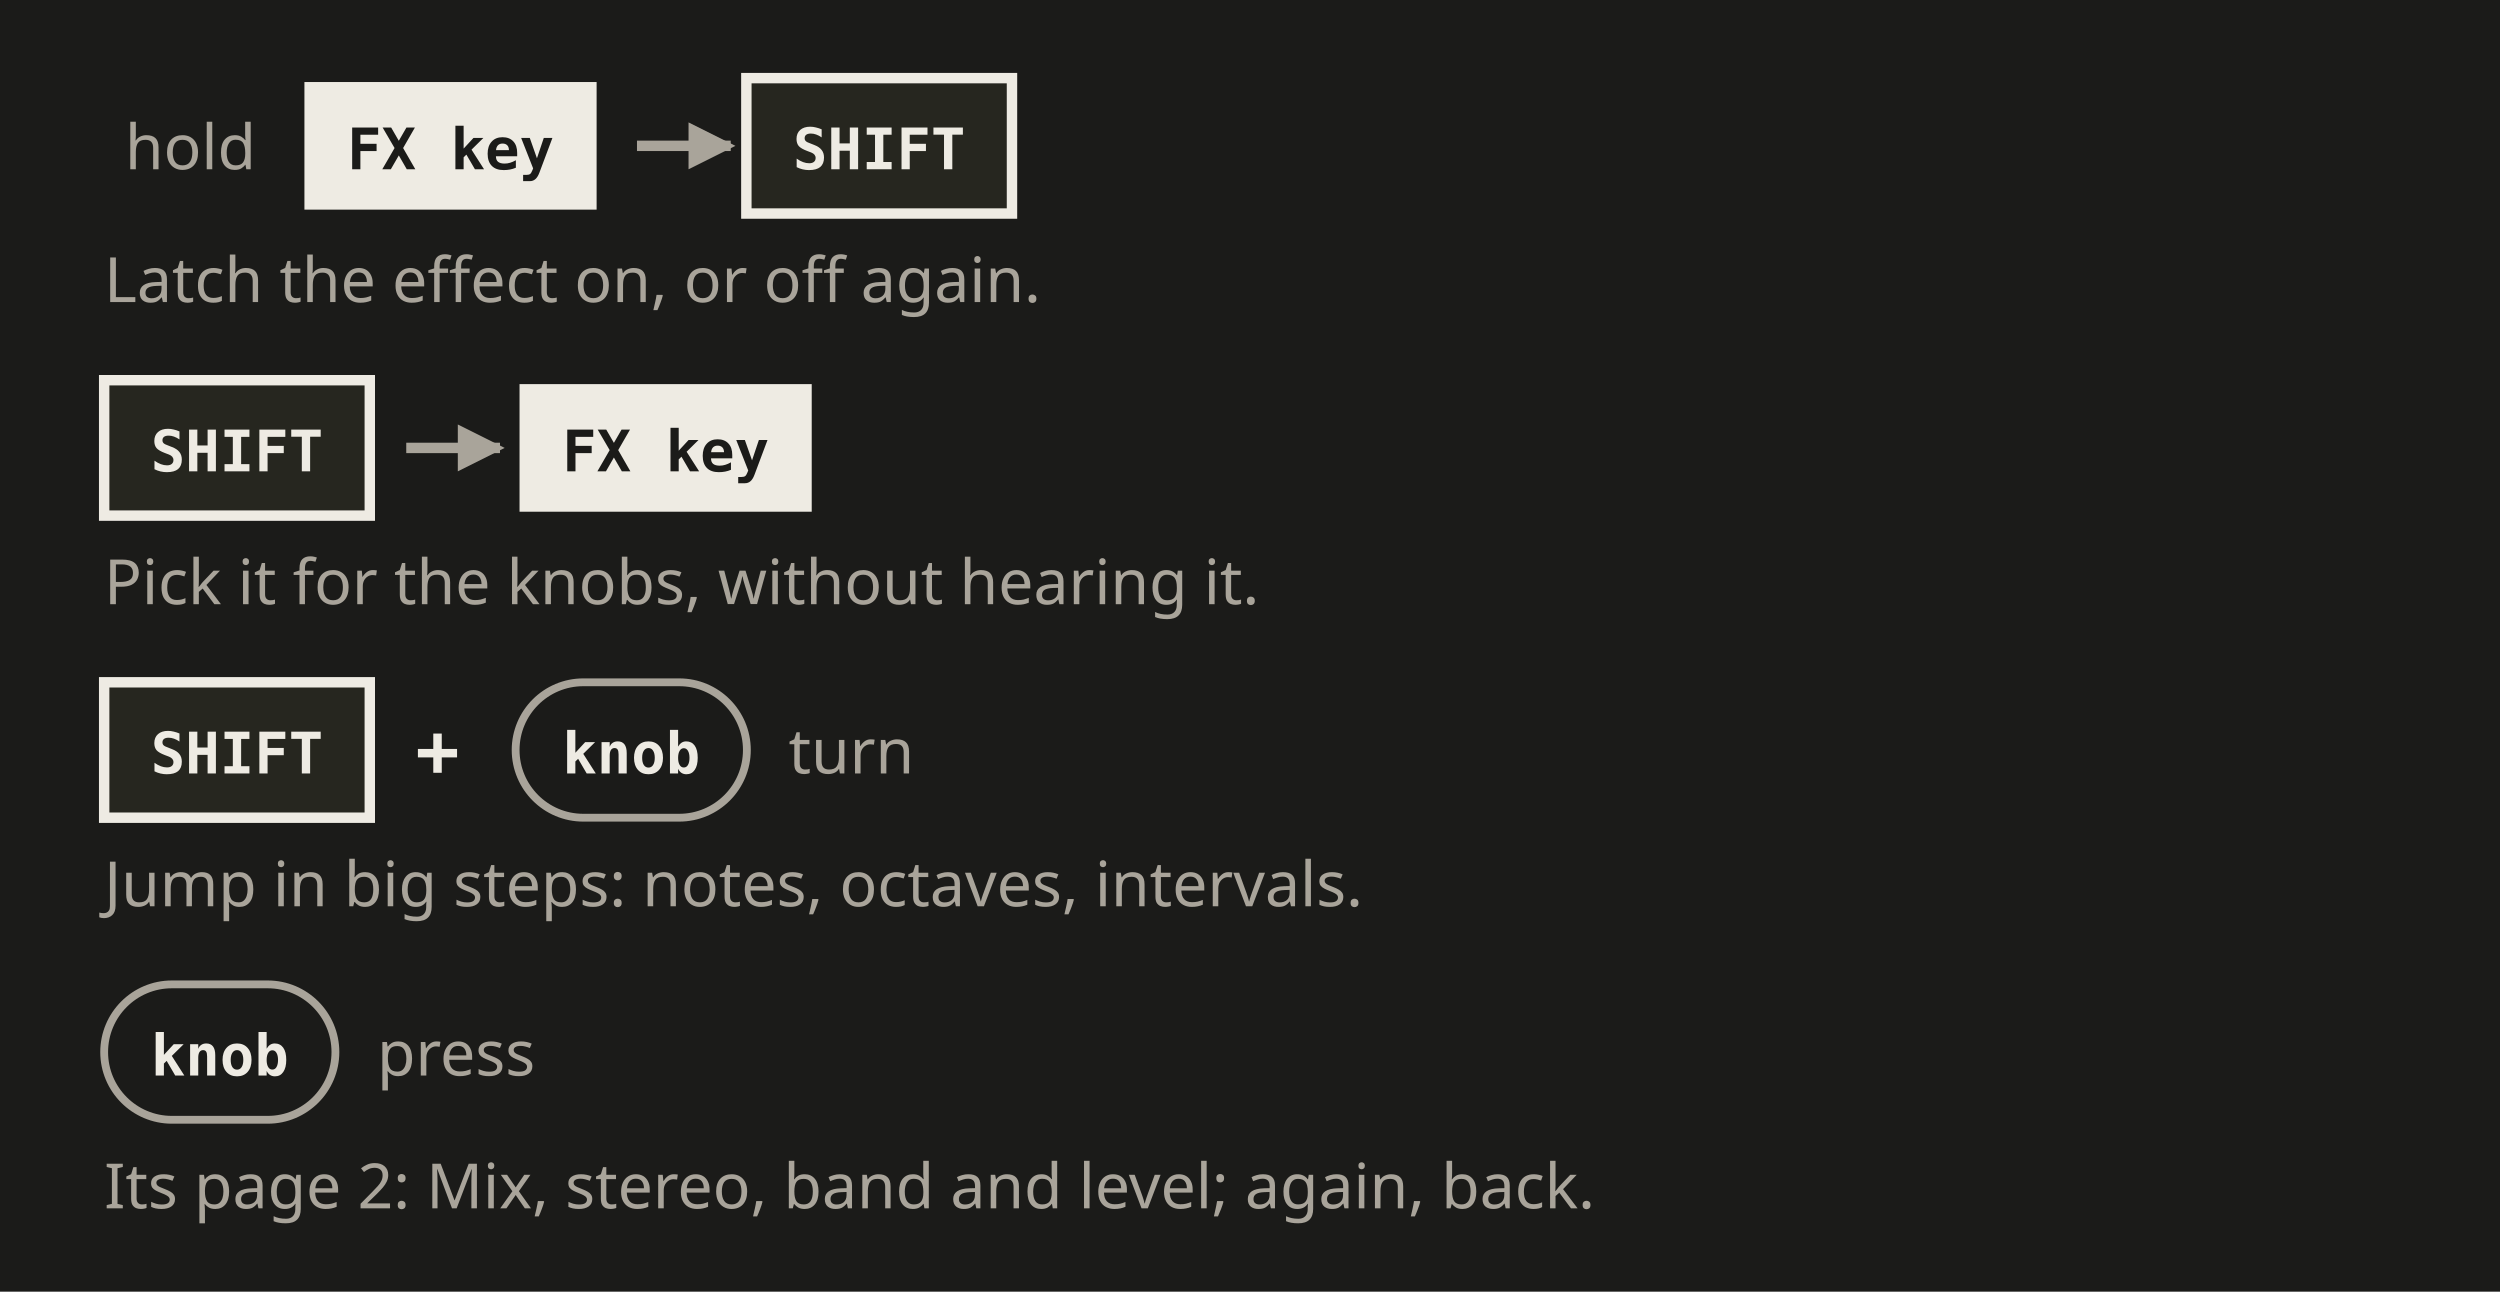
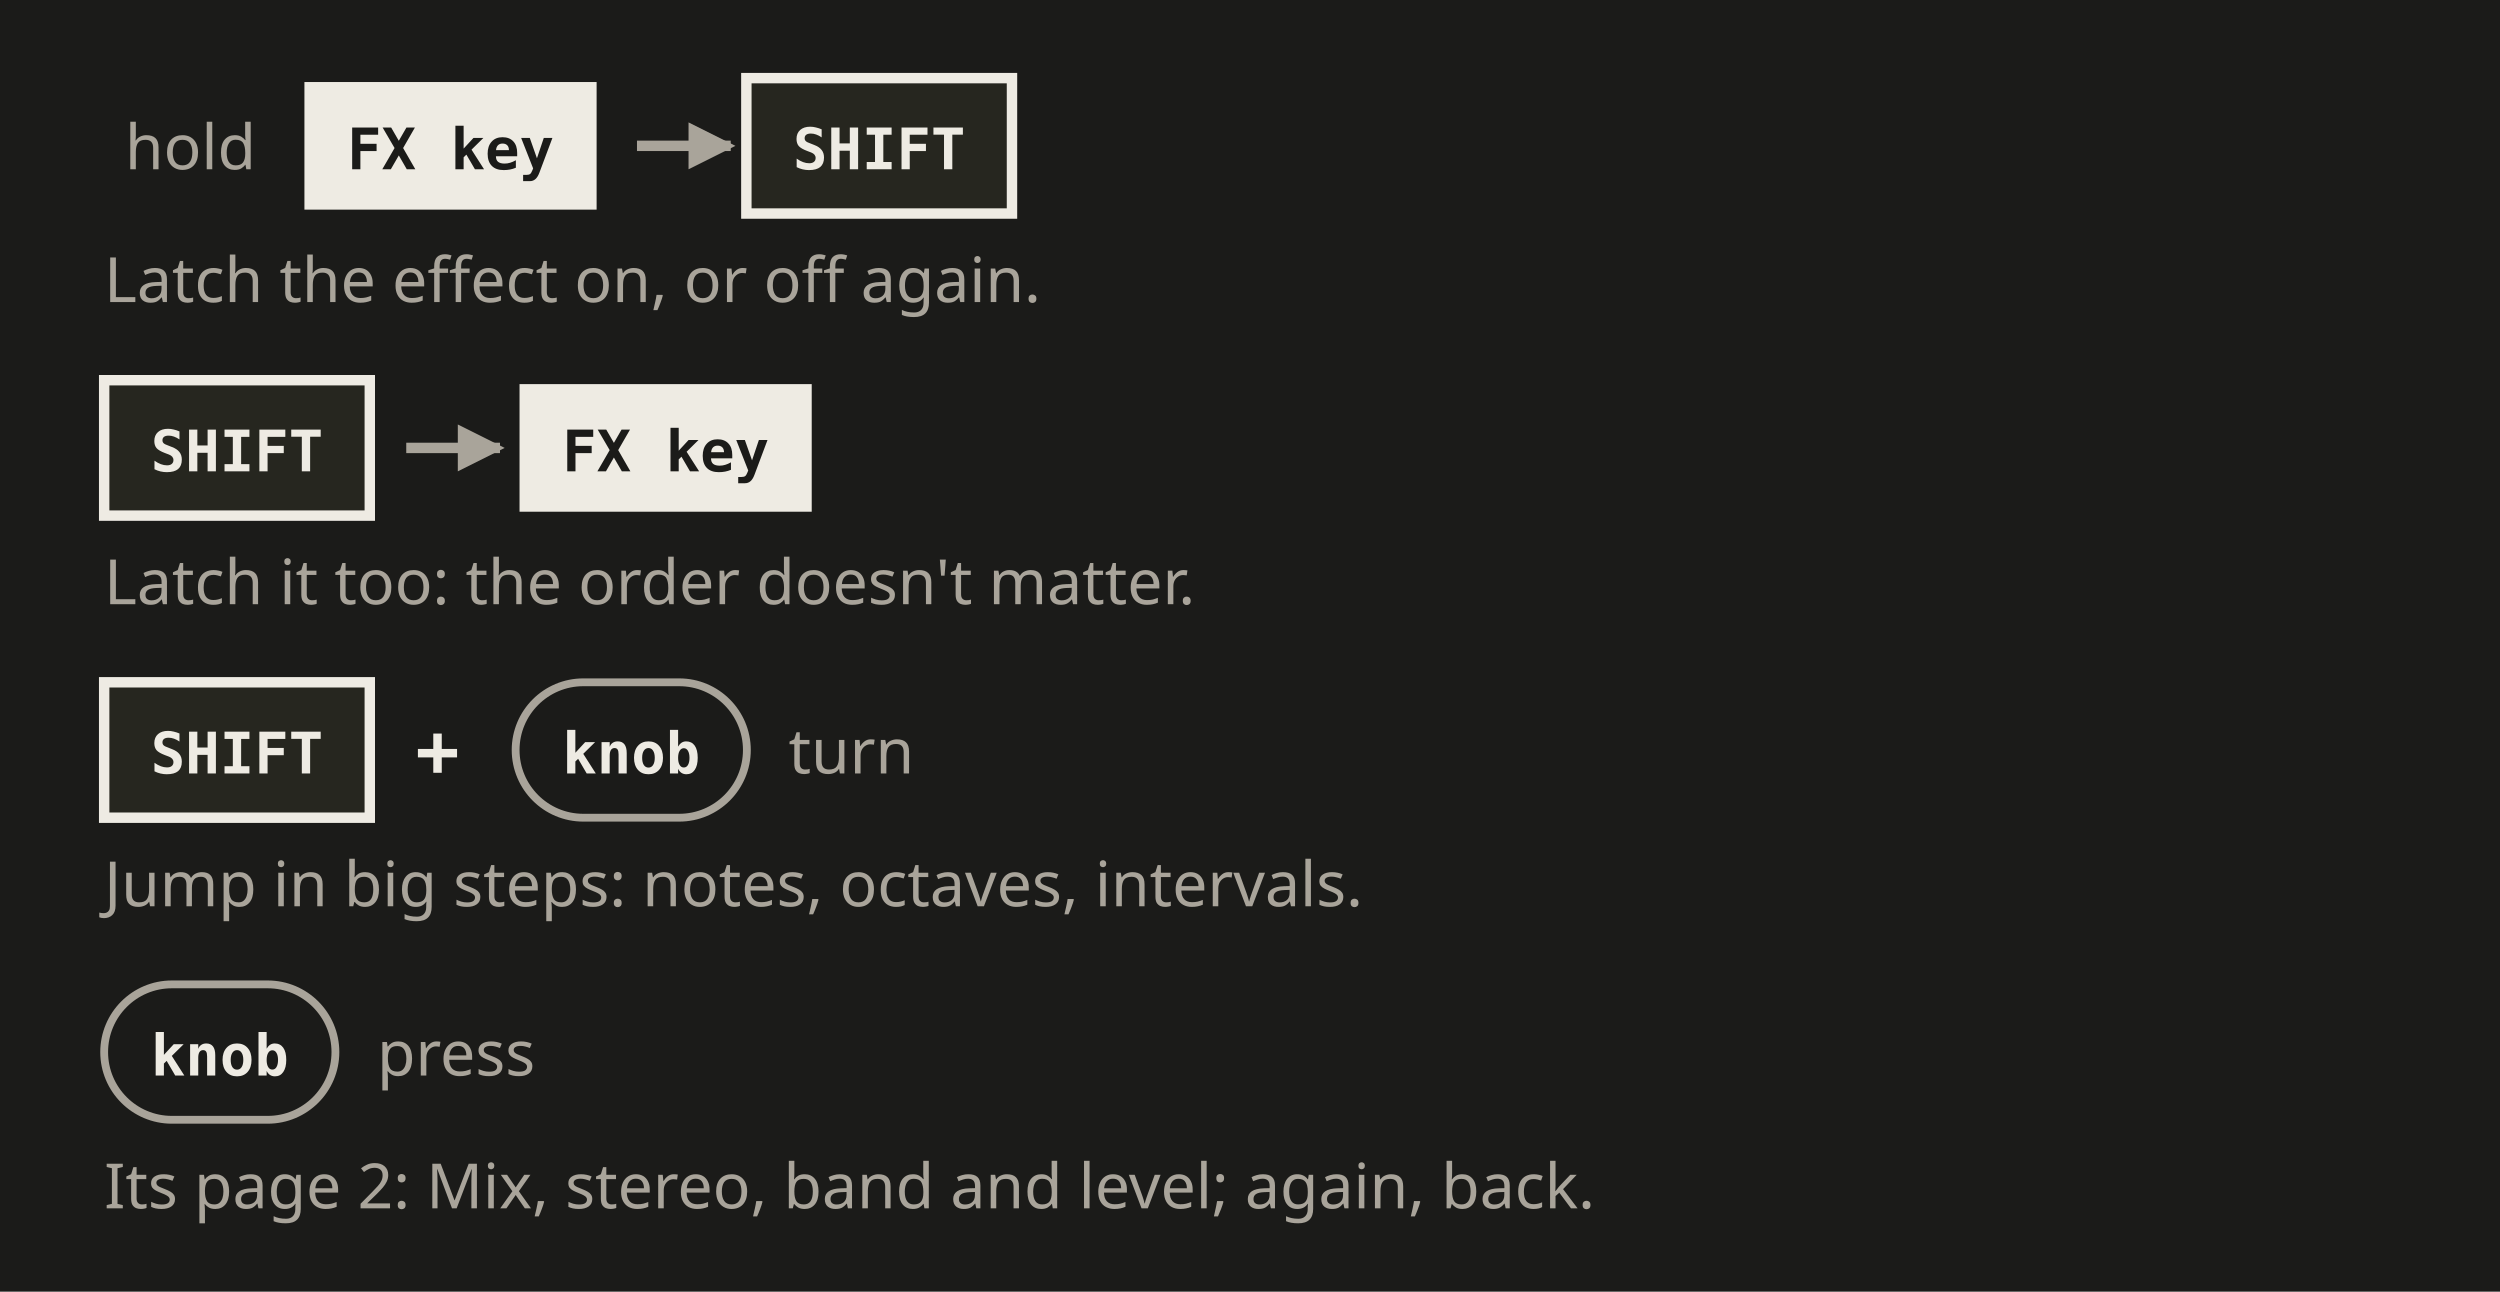
<svg xmlns="http://www.w3.org/2000/svg" viewBox="0 0 480 248" width="480" height="248" role="img" aria-labelledby="title desc">
  <style>svg{font-size:12px}text{font-family:'IBM Plex Mono', ui-monospace, Menlo, monospace;fill:#EEEBE3;text-anchor:middle}.m,.sn{font-family:'IBM Plex Sans', system-ui, sans-serif}.m.mo{font-family:'IBM Plex Mono', ui-monospace, Menlo, monospace}.as{text-anchor:start}.ae{text-anchor:end}.m{fill:#A9A49A}.gt{fill:#1B1B19}.b{fill:none;stroke:#A9A49A;stroke-width:1.5}.bx{fill:none;stroke:#A9A49A;stroke-width:2}.ba{fill:#26261F;stroke:#EEEBE3;stroke-width:2}.la{fill:none;stroke:#EEEBE3;stroke-width:2}.ls{fill:none;stroke:#A9A49A;stroke-width:2}.lc{fill:none;stroke:#77736B;stroke-width:1.5;stroke-dasharray:5 4}.da{fill:#EEEBE3}.ds{fill:#A9A49A}.sw{stroke:#EEEBE3;stroke-width:2}.g{fill:#EEEBE3}.j{fill:#A9A49A}.wk{fill:#EEEBE3;stroke:#1B1B19;stroke-width:1.5}.dk{fill:#26261F;stroke:#A9A49A;stroke-width:1.5}.sk{fill:#A9A49A;stroke:#1B1B19;stroke-width:1.5}.led{fill:none;stroke:#A9A49A;stroke-width:1.5}</style>
  <defs>
    <marker id="ma" viewBox="0 0 10 10" refX="9" refY="5" markerWidth="9" markerHeight="9" markerUnits="userSpaceOnUse" orient="auto">
      <path d="M0,0L10,5L0,10z" fill="#EEEBE3" />
    </marker>
    <marker id="ms" viewBox="0 0 10 10" refX="9" refY="5" markerWidth="9" markerHeight="9" markerUnits="userSpaceOnUse" orient="auto">
      <path d="M0,0L10,5L0,10z" fill="#A9A49A" />
    </marker>
    <marker id="mc" viewBox="0 0 10 10" refX="9" refY="5" markerWidth="9" markerHeight="9" markerUnits="userSpaceOnUse" orient="auto">
      <path d="M0,0L10,5L0,10z" fill="#77736B" />
    </marker>
  </defs>
  <rect width="480" height="248" fill="#1B1B19" />
  <text x="24" y="32.5" class="m as">hold</text>
  <rect x="57.7" y="15" width="57.6" height="26" class="wk" />
  <text x="86.5" y="32.5" class="gt" font-size="11" font-weight="600">FX key</text>
  <polyline points="122.3,28 140.3,28" class="ls" marker-end="url(#ms)" />
  <rect x="143.3" y="15" width="51" height="26" class="ba" />
  <text x="168.8" y="32.5" class="t" font-size="11" font-weight="600">SHIFT</text>
  <text x="20" y="58" class="m as">Latch the effect on, or off again.</text>
  <rect x="20" y="73" width="51" height="26" class="ba" />
  <text x="45.5" y="90.5" class="t" font-size="11" font-weight="600">SHIFT</text>
  <polyline points="78,86 96,86" class="ls" marker-end="url(#ms)" />
  <rect x="99" y="73" width="57.6" height="26" class="wk" />
  <text x="127.8" y="90.5" class="gt" font-size="11" font-weight="600">FX key</text>
-   <text x="20" y="116" class="m as">Pick it for the knobs, without hearing it.</text>
+   <text x="20" y="116" class="m as">Latch it too: the order doesn't matter.</text>
  <rect x="20" y="131" width="51" height="26" class="ba" />
  <text x="45.5" y="148.5" class="t" font-size="11" font-weight="600">SHIFT</text>
  <text x="84" y="149" class="t" font-size="14" font-weight="600">+</text>
  <rect x="99" y="131" width="44.4" height="26" rx="13" class="b" />
  <text x="121.2" y="148.5" class="t" font-size="11" font-weight="600">knob</text>
  <text x="151.4" y="148.5" class="m as">turn</text>
  <text x="20" y="174" class="m as">Jump in big steps: notes, octaves, intervals.</text>
  <rect x="20" y="189" width="44.4" height="26" rx="13" class="b" />
  <text x="42.2" y="206.5" class="t" font-size="11" font-weight="600">knob</text>
  <text x="72.4" y="206.5" class="m as">press</text>
  <text x="20" y="232" class="m as">Its page 2: Mix, stereo, band and level; again, back.</text>
</svg>
